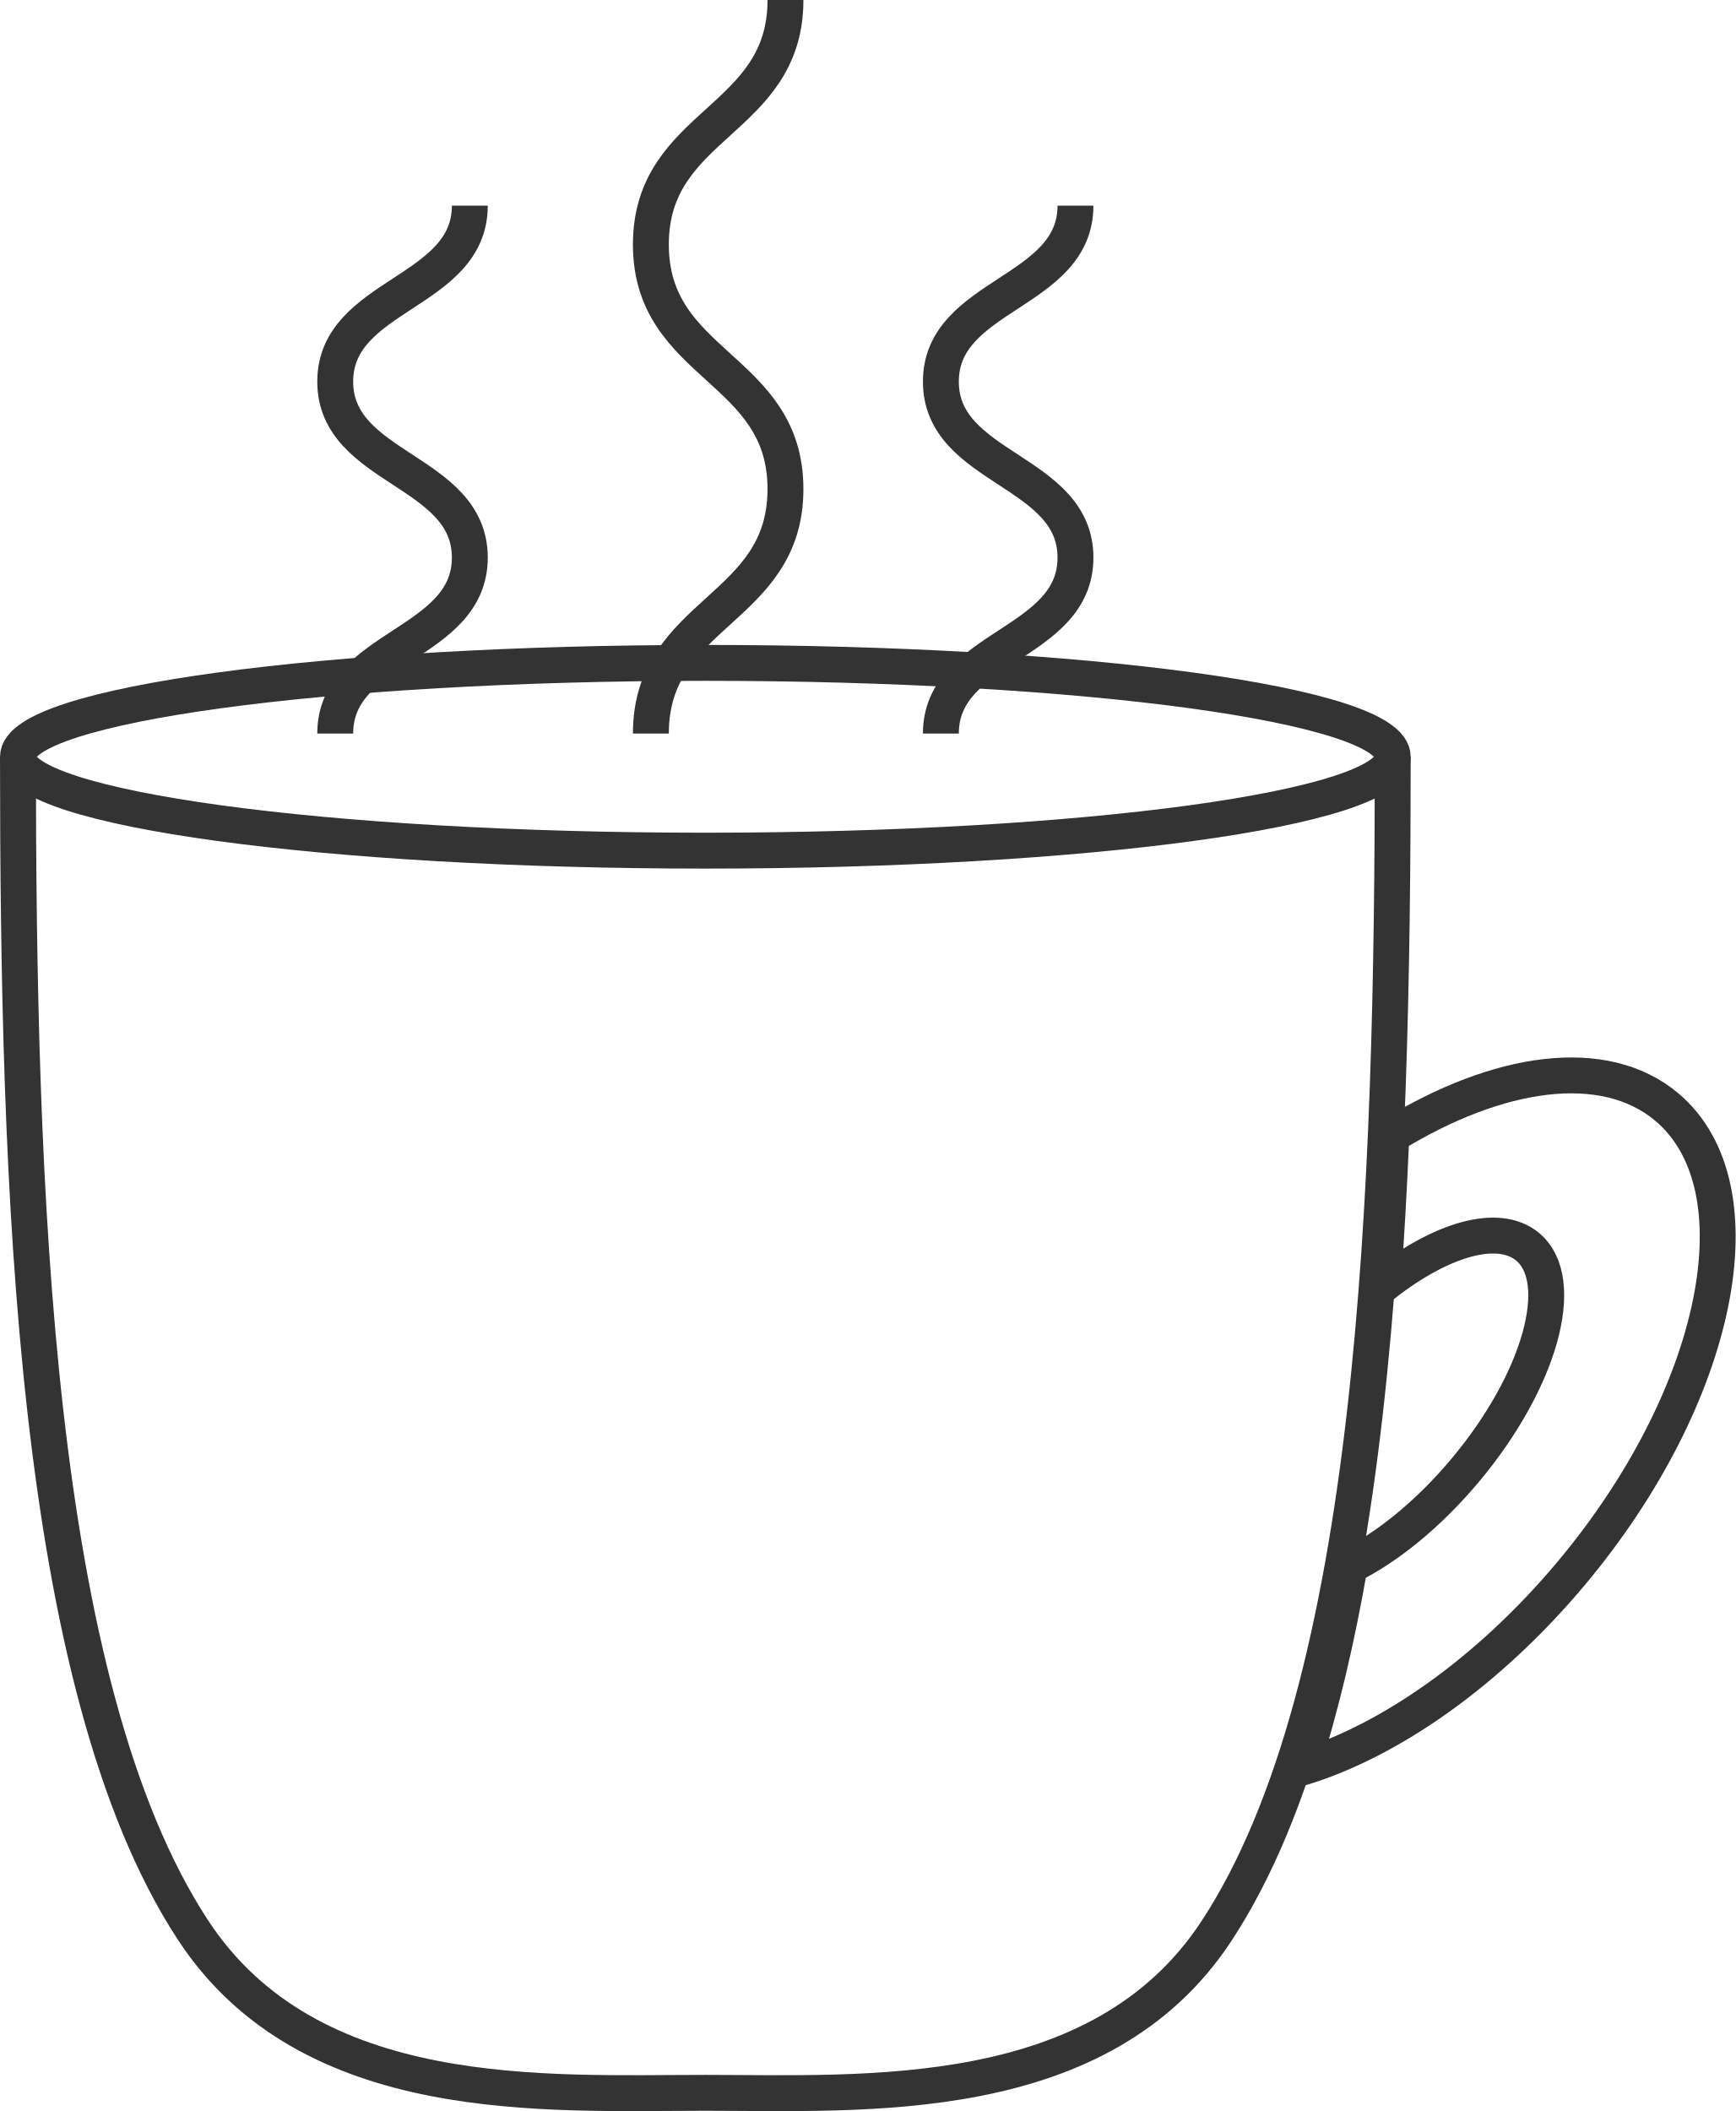
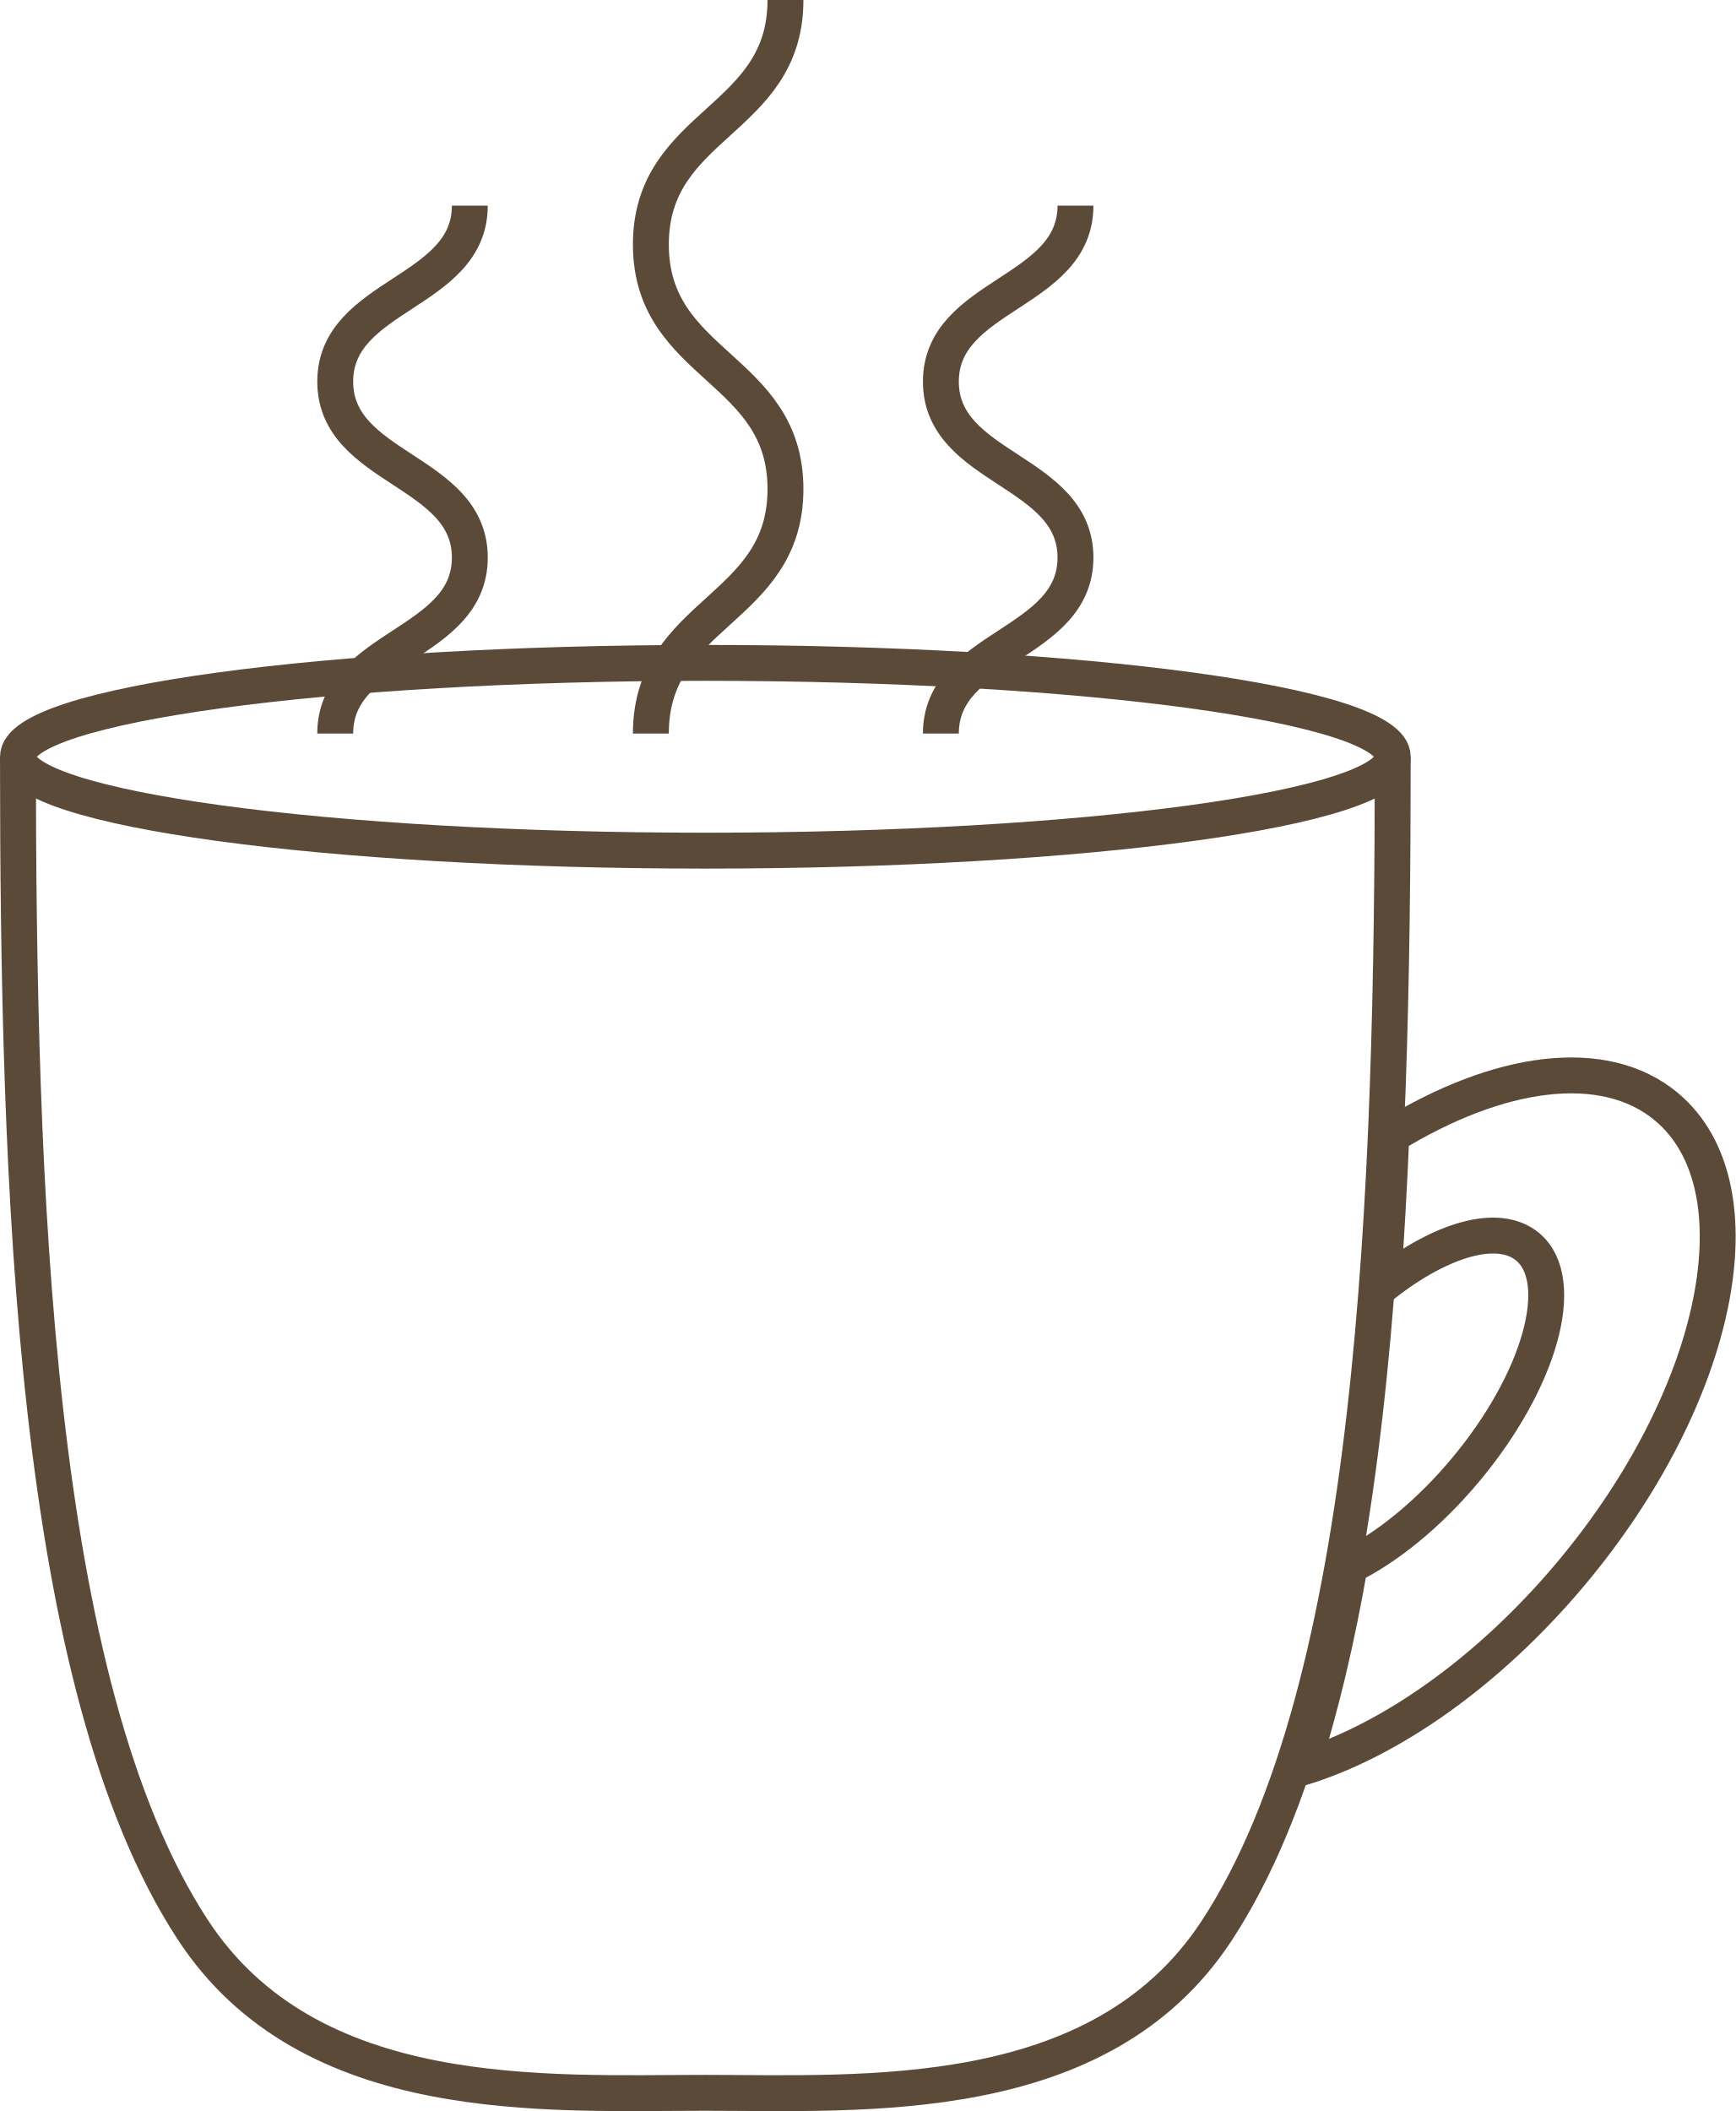
<svg xmlns="http://www.w3.org/2000/svg" id="Layer_1" data-name="Layer 1" viewBox="0 0 773.72 941.01">
  <defs>
-     <style>.cls-1{fill:none;stroke:#333;stroke-miterlimit:10;stroke-width:16px;}</style>
+     <style>.cls-1{fill:none;stroke:#5C4A39;stroke-miterlimit:10;stroke-width:16px;}</style>
  </defs>
  <path class="cls-1" d="M139.84,364.67" transform="translate(-129.07 -24.61)" />
  <path class="cls-1" d="M872,518c-27.82-23.29-74.94-16.55-122.69,12.8-.94,22.39-2.19,44.66-3.8,66.61,25.85-20.33,51.48-28,64.6-17,18,15.09,5.57,59.67-27.83,99.55-16.44,19.64-34.89,34.47-51.53,42.68-5.62,32.28-12.68,62.58-21.55,90,39.11-11.9,83.22-42.41,120.37-86.77C895.69,646.84,914.69,553.77,872,518Z" transform="translate(-129.07 -24.61)" />
  <ellipse class="cls-1" cx="314.44" cy="337.34" rx="306.43" ry="41.85" />
  <path class="cls-1" d="M137.07,362c.08,190.86,6.69,413.7,77.85,522.68,52,79.69,157.37,72.84,228.59,72.84,70.79,0,175.88,6.87,227.76-72C743,776.59,749.86,553.64,749.94,362" transform="translate(-129.07 -24.61)" />
  <path class="cls-1" d="M479.22,24.61c0,54.5-60,54.5-60,109s60,54.5,60,109-60,54.5-60,109" transform="translate(-129.07 -24.61)" />
  <path class="cls-1" d="M338.51,116.28c0,39.22-60,39.22-60,78.44s60,39.22,60,78.44-60,39.22-60,78.44" transform="translate(-129.07 -24.61)" />
  <path class="cls-1" d="M608.5,116.28c0,39.22-60,39.22-60,78.44s60,39.22,60,78.44-60,39.22-60,78.44" transform="translate(-129.07 -24.61)" />
</svg>
